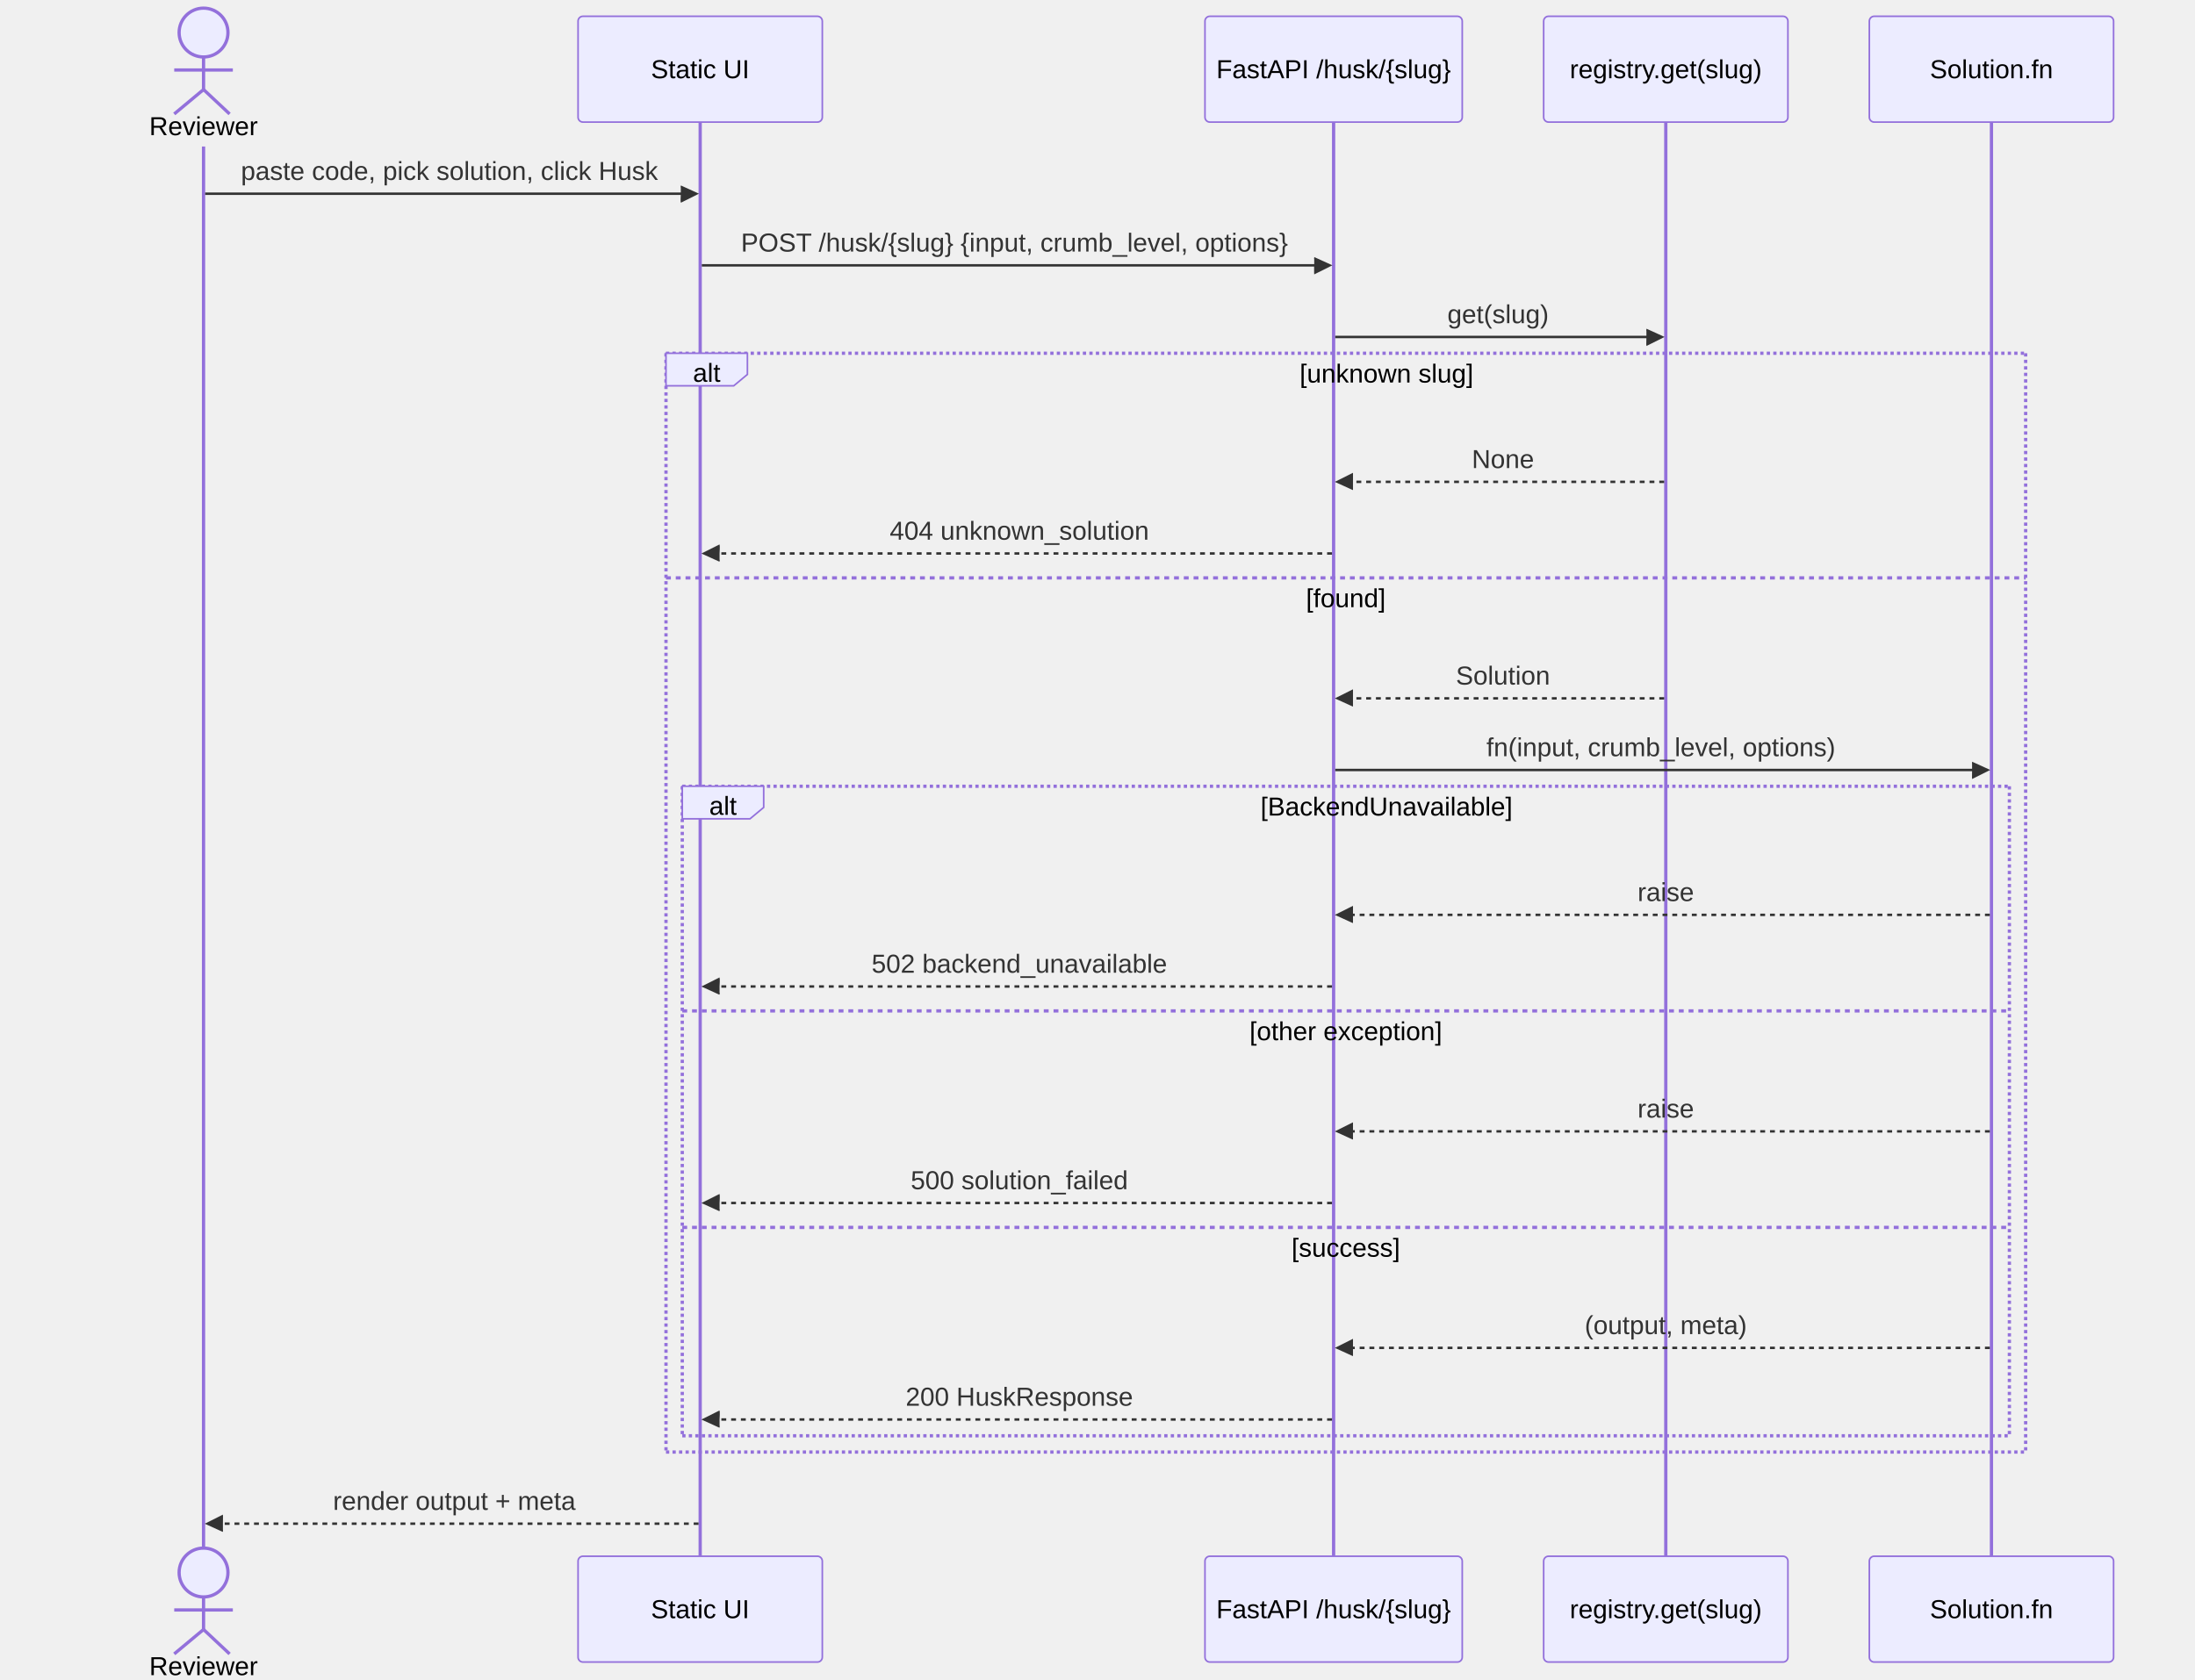
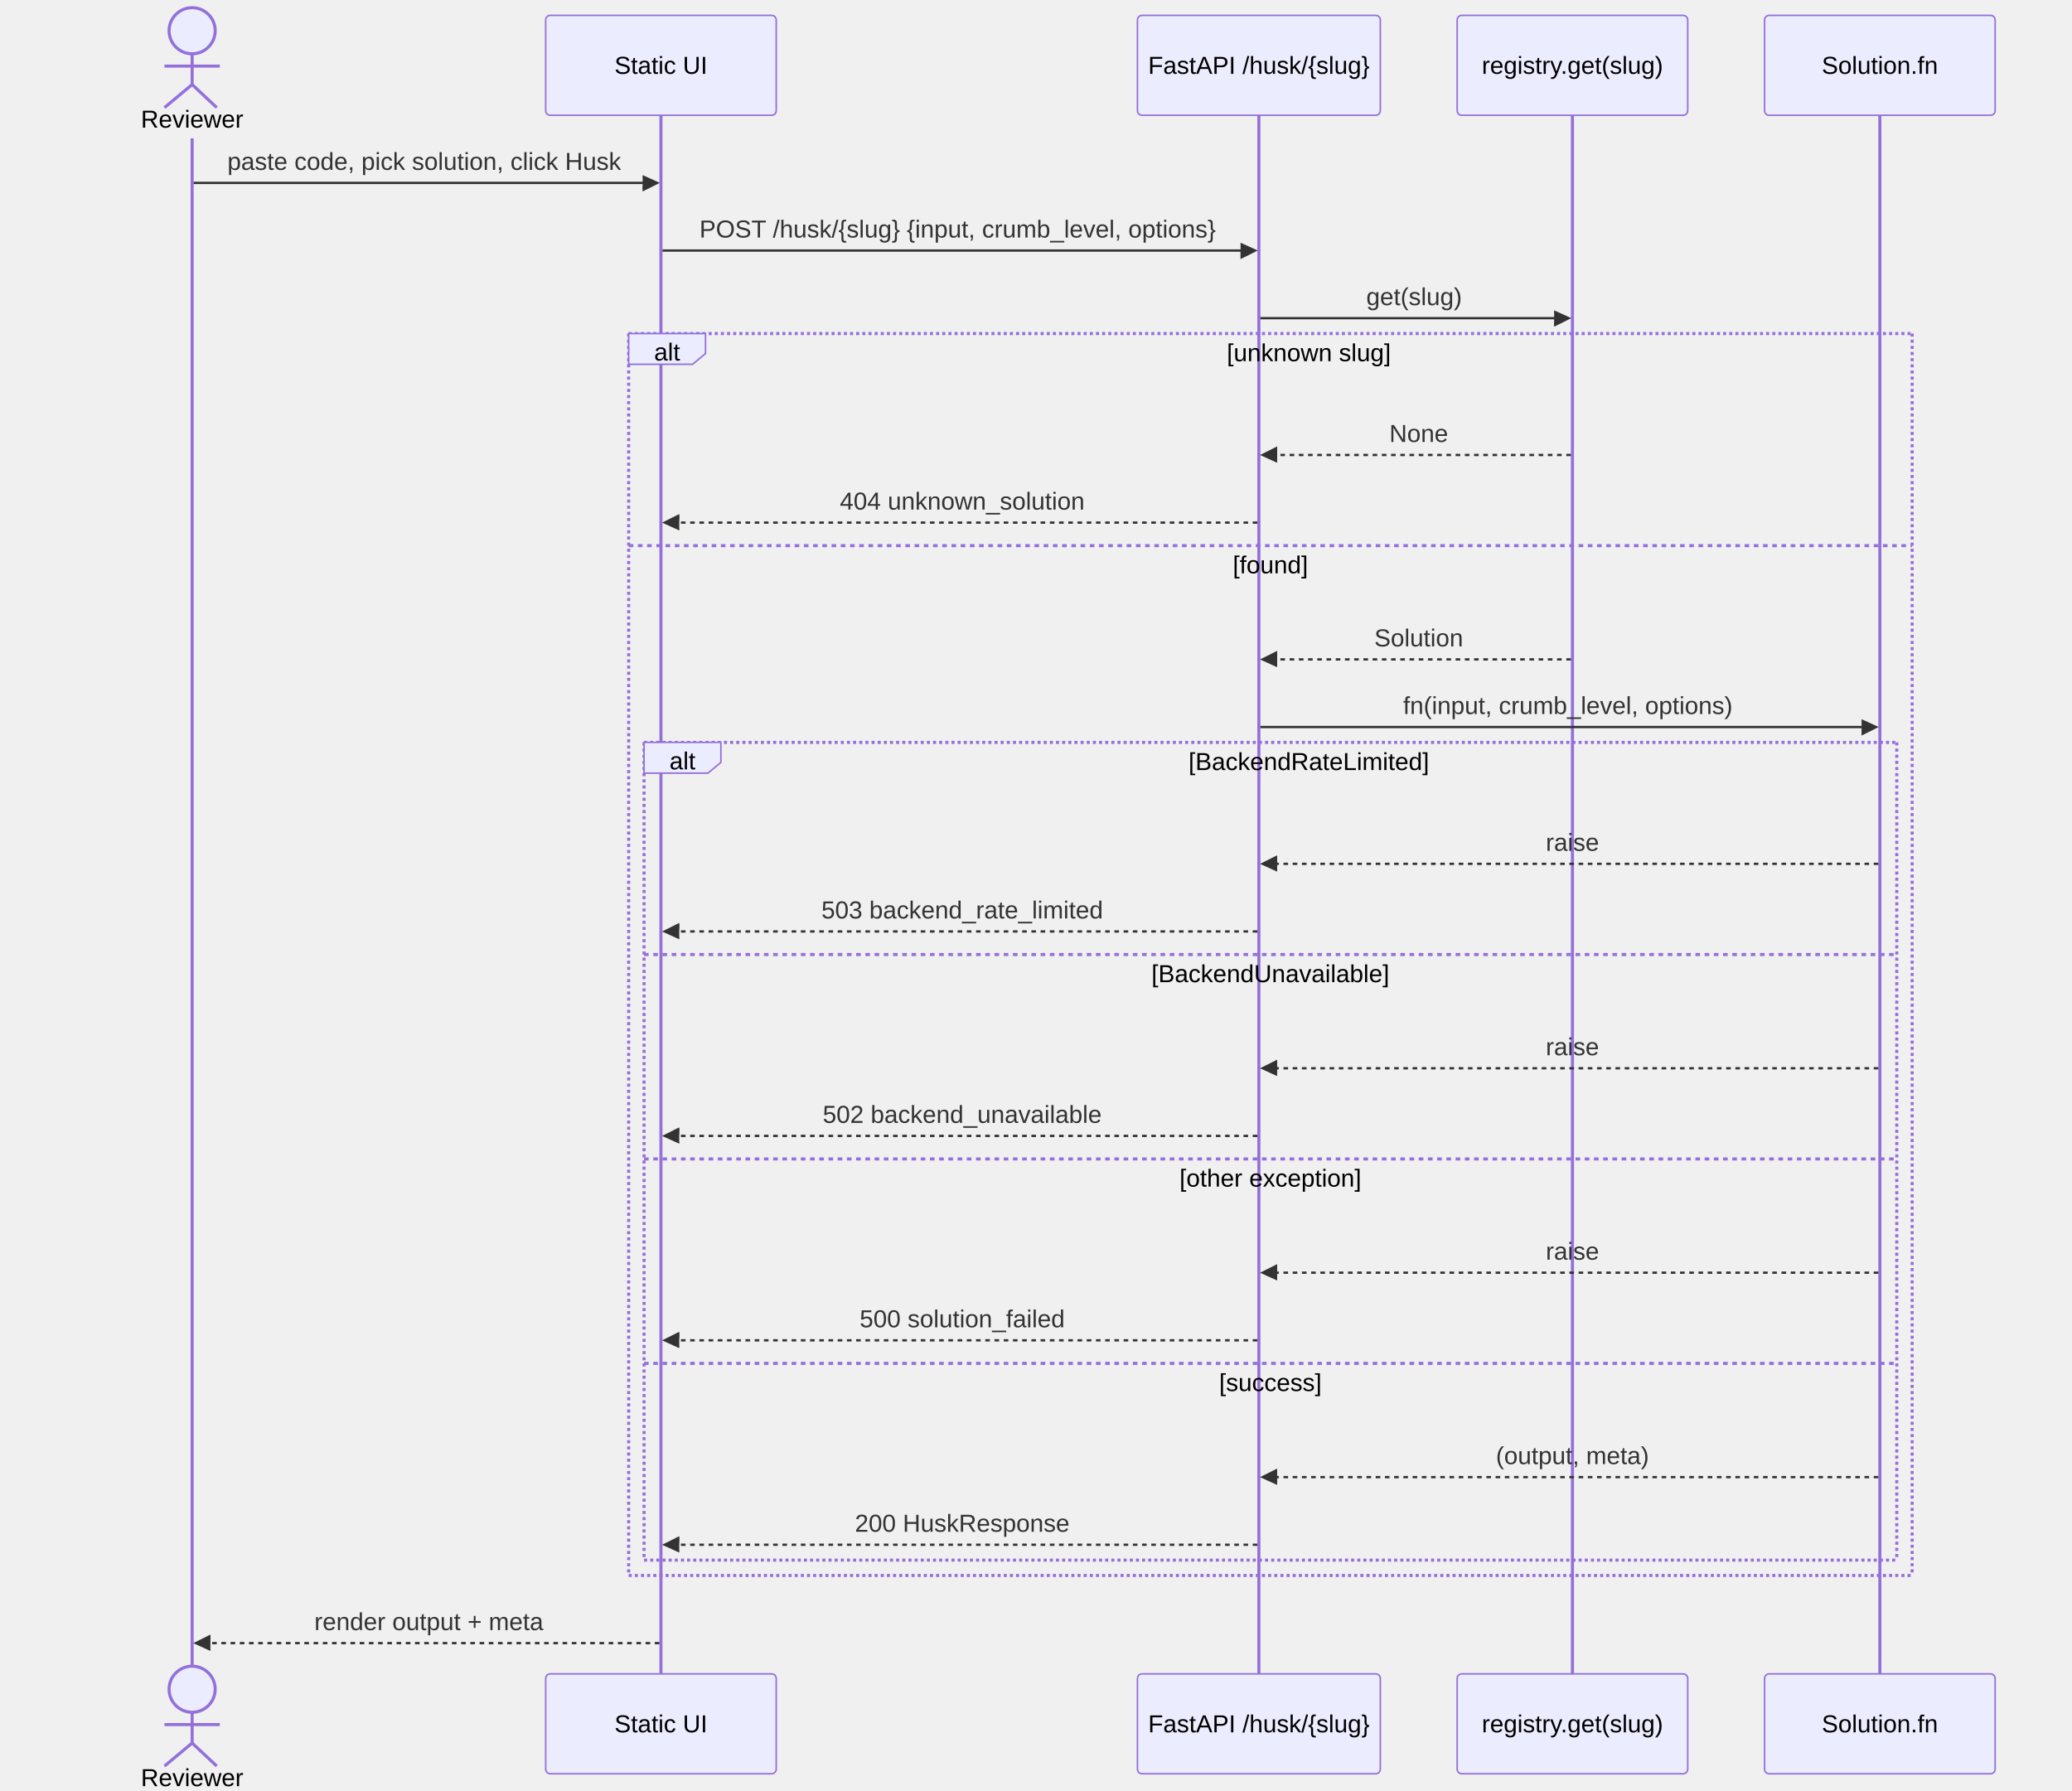
- <svg xmlns="http://www.w3.org/2000/svg" id="my-svg" width="100%" style="max-width: 1348px; background-color: white;" viewBox="-50 -10 1348 1032" role="graphics-document document" aria-roledescription="sequence">
-   <g>
-     <rect x="1098" y="946" fill="#eaeaea" stroke="#666" width="150" height="65" name="S" rx="3" ry="3" class="actor actor-bottom" />
-     <text x="1173" y="978.5" dominant-baseline="central" alignment-baseline="central" class="actor actor-box" style="text-anchor: middle; font-size: 16px; font-weight: 400;">
+ <svg xmlns="http://www.w3.org/2000/svg" id="my-svg" width="100%" style="max-width: 1348px; background-color: white;" viewBox="-50 -10 1348 1165" role="graphics-document document" aria-roledescription="sequence">
+   <g>
+     <rect x="1098" y="1079" fill="#eaeaea" stroke="#666" width="150" height="65" name="S" rx="3" ry="3" class="actor actor-bottom" />
+     <text x="1173" y="1111.5" dominant-baseline="central" alignment-baseline="central" class="actor actor-box" style="text-anchor: middle; font-size: 16px; font-weight: 400;">
      <tspan x="1173" dy="0">Solution.fn</tspan>
    </text>
  </g>
  <g>
-     <rect x="898" y="946" fill="#eaeaea" stroke="#666" width="150" height="65" name="R" rx="3" ry="3" class="actor actor-bottom" />
-     <text x="973" y="978.5" dominant-baseline="central" alignment-baseline="central" class="actor actor-box" style="text-anchor: middle; font-size: 16px; font-weight: 400;">
+     <rect x="898" y="1079" fill="#eaeaea" stroke="#666" width="150" height="65" name="R" rx="3" ry="3" class="actor actor-bottom" />
+     <text x="973" y="1111.5" dominant-baseline="central" alignment-baseline="central" class="actor actor-box" style="text-anchor: middle; font-size: 16px; font-weight: 400;">
      <tspan x="973" dy="0">registry.get(slug)</tspan>
    </text>
  </g>
  <g>
-     <rect x="690" y="946" fill="#eaeaea" stroke="#666" width="158" height="65" name="API" rx="3" ry="3" class="actor actor-bottom" />
-     <text x="769" y="978.5" dominant-baseline="central" alignment-baseline="central" class="actor actor-box" style="text-anchor: middle; font-size: 16px; font-weight: 400;">
+     <rect x="690" y="1079" fill="#eaeaea" stroke="#666" width="158" height="65" name="API" rx="3" ry="3" class="actor actor-bottom" />
+     <text x="769" y="1111.5" dominant-baseline="central" alignment-baseline="central" class="actor actor-box" style="text-anchor: middle; font-size: 16px; font-weight: 400;">
      <tspan x="769" dy="0">FastAPI /husk/{slug}</tspan>
    </text>
  </g>
  <g>
-     <rect x="305" y="946" fill="#eaeaea" stroke="#666" width="150" height="65" name="UI" rx="3" ry="3" class="actor actor-bottom" />
-     <text x="380" y="978.5" dominant-baseline="central" alignment-baseline="central" class="actor actor-box" style="text-anchor: middle; font-size: 16px; font-weight: 400;">
+     <rect x="305" y="1079" fill="#eaeaea" stroke="#666" width="150" height="65" name="UI" rx="3" ry="3" class="actor actor-bottom" />
+     <text x="380" y="1111.5" dominant-baseline="central" alignment-baseline="central" class="actor actor-box" style="text-anchor: middle; font-size: 16px; font-weight: 400;">
      <tspan x="380" dy="0">Static UI</tspan>
    </text>
  </g>
  <g />
  <g>
-     <line id="actor4" x1="1173" y1="65" x2="1173" y2="946" class="actor-line 200" stroke-width="0.5px" stroke="#999" name="S" data-et="life-line" data-id="S" />
+     <line id="actor4" x1="1173" y1="65" x2="1173" y2="1079" class="actor-line 200" stroke-width="0.5px" stroke="#999" name="S" data-et="life-line" data-id="S" />
    <g id="root-4" data-et="participant" data-type="participant" data-id="S">
      <rect x="1098" y="0" fill="#eaeaea" stroke="#666" width="150" height="65" name="S" rx="3" ry="3" class="actor actor-top" />
      <text x="1173" y="32.5" dominant-baseline="central" alignment-baseline="central" class="actor actor-box" style="text-anchor: middle; font-size: 16px; font-weight: 400;">
        <tspan x="1173" dy="0">Solution.fn</tspan>
      </text>
    </g>
  </g>
  <g>
-     <line id="actor3" x1="973" y1="65" x2="973" y2="946" class="actor-line 200" stroke-width="0.5px" stroke="#999" name="R" data-et="life-line" data-id="R" />
+     <line id="actor3" x1="973" y1="65" x2="973" y2="1079" class="actor-line 200" stroke-width="0.5px" stroke="#999" name="R" data-et="life-line" data-id="R" />
    <g id="root-3" data-et="participant" data-type="participant" data-id="R">
      <rect x="898" y="0" fill="#eaeaea" stroke="#666" width="150" height="65" name="R" rx="3" ry="3" class="actor actor-top" />
      <text x="973" y="32.5" dominant-baseline="central" alignment-baseline="central" class="actor actor-box" style="text-anchor: middle; font-size: 16px; font-weight: 400;">
        <tspan x="973" dy="0">registry.get(slug)</tspan>
      </text>
    </g>
  </g>
  <g>
-     <line id="actor2" x1="769" y1="65" x2="769" y2="946" class="actor-line 200" stroke-width="0.5px" stroke="#999" name="API" data-et="life-line" data-id="API" />
+     <line id="actor2" x1="769" y1="65" x2="769" y2="1079" class="actor-line 200" stroke-width="0.5px" stroke="#999" name="API" data-et="life-line" data-id="API" />
    <g id="root-2" data-et="participant" data-type="participant" data-id="API">
      <rect x="690" y="0" fill="#eaeaea" stroke="#666" width="158" height="65" name="API" rx="3" ry="3" class="actor actor-top" />
      <text x="769" y="32.5" dominant-baseline="central" alignment-baseline="central" class="actor actor-box" style="text-anchor: middle; font-size: 16px; font-weight: 400;">
        <tspan x="769" dy="0">FastAPI /husk/{slug}</tspan>
      </text>
    </g>
  </g>
  <g>
-     <line id="actor1" x1="380" y1="65" x2="380" y2="946" class="actor-line 200" stroke-width="0.5px" stroke="#999" name="UI" data-et="life-line" data-id="UI" />
+     <line id="actor1" x1="380" y1="65" x2="380" y2="1079" class="actor-line 200" stroke-width="0.5px" stroke="#999" name="UI" data-et="life-line" data-id="UI" />
    <g id="root-1" data-et="participant" data-type="participant" data-id="UI">
      <rect x="305" y="0" fill="#eaeaea" stroke="#666" width="150" height="65" name="UI" rx="3" ry="3" class="actor actor-top" />
      <text x="380" y="32.5" dominant-baseline="central" alignment-baseline="central" class="actor actor-box" style="text-anchor: middle; font-size: 16px; font-weight: 400;">
        <tspan x="380" dy="0">Static UI</tspan>
      </text>
    </g>
  </g>
  <g>
-     <line id="actor0" x1="75" y1="80" x2="75" y2="946" class="actor-line 200" stroke-width="0.5px" stroke="#999" name="U" data-et="life-line" data-id="U" />
-   </g>
-   <style>#my-svg{font-family:Arial,Helvetica,sans-serif;font-size:16px;fill:#333;}@keyframes edge-animation-frame{from{stroke-dashoffset:0;}}@keyframes dash{to{stroke-dashoffset:0;}}#my-svg .edge-animation-slow{stroke-dasharray:9,5!important;stroke-dashoffset:900;animation:dash 50s linear infinite;stroke-linecap:round;}#my-svg .edge-animation-fast{stroke-dasharray:9,5!important;stroke-dashoffset:900;animation:dash 20s linear infinite;stroke-linecap:round;}#my-svg .error-icon{fill:#552222;}#my-svg .error-text{fill:#552222;stroke:#552222;}#my-svg .edge-thickness-normal{stroke-width:1px;}#my-svg .edge-thickness-thick{stroke-width:3.5px;}#my-svg .edge-pattern-solid{stroke-dasharray:0;}#my-svg .edge-thickness-invisible{stroke-width:0;fill:none;}#my-svg .edge-pattern-dashed{stroke-dasharray:3;}#my-svg .edge-pattern-dotted{stroke-dasharray:2;}#my-svg .marker{fill:#333333;stroke:#333333;}#my-svg .marker.cross{stroke:#333333;}#my-svg svg{font-family:Arial,Helvetica,sans-serif;font-size:16px;}#my-svg p{margin:0;}#my-svg .actor{stroke:#9370DB;fill:#ECECFF;stroke-width:1;}#my-svg rect.actor.outer-path[data-look="neo"]{filter:drop-shadow(1px 2px 2px rgba(185, 185, 185, 1));}#my-svg rect.note[data-look="neo"]{stroke:#aaaa33;fill:#fff5ad;filter:drop-shadow(1px 2px 2px rgba(185, 185, 185, 1));}#my-svg text.actor&gt;tspan{fill:black;stroke:none;}#my-svg .actor-line{stroke:#9370DB;}#my-svg .innerArc{stroke-width:1.5;stroke-dasharray:none;}#my-svg .messageLine0{stroke-width:1.5;stroke-dasharray:none;stroke:#333;}#my-svg .messageLine1{stroke-width:1.5;stroke-dasharray:2,2;stroke:#333;}#my-svg [id$="-arrowhead"] path{fill:#333;stroke:#333;}#my-svg .sequenceNumber{fill:white;}#my-svg [id$="-sequencenumber"]{fill:#333;}#my-svg [id$="-crosshead"] path{fill:#333;stroke:#333;}#my-svg .messageText{fill:#333;stroke:none;}#my-svg .labelBox{stroke:#9370DB;fill:#ECECFF;filter:none;}#my-svg .labelText,#my-svg .labelText&gt;tspan{fill:black;stroke:none;}#my-svg .loopText,#my-svg .loopText&gt;tspan{fill:black;stroke:none;}#my-svg .loopLine{stroke-width:2px;stroke-dasharray:2,2;stroke:#9370DB;fill:#9370DB;}#my-svg .note{stroke:#aaaa33;fill:#fff5ad;}#my-svg .noteText,#my-svg .noteText&gt;tspan{fill:black;stroke:none;font-weight:normal;}#my-svg .activation0{fill:#f4f4f4;stroke:#666;}#my-svg .activation1{fill:#f4f4f4;stroke:#666;}#my-svg .activation2{fill:#f4f4f4;stroke:#666;}#my-svg .actorPopupMenu{position:absolute;}#my-svg .actorPopupMenuPanel{position:absolute;fill:#ECECFF;box-shadow:0px 8px 16px 0px rgba(0,0,0,0.2);filter:drop-shadow(3px 5px 2px rgb(0 0 0 / 0.4));}#my-svg .actor-man circle,#my-svg line{fill:#ECECFF;stroke-width:2px;}#my-svg g rect.rect{filter:drop-shadow(1px 2px 2px rgba(185, 185, 185, 1));stroke:#9370DB;}#my-svg .node .neo-node{stroke:#9370DB;}#my-svg [data-look="neo"].node rect,#my-svg [data-look="neo"].cluster rect,#my-svg [data-look="neo"].node polygon{stroke:#9370DB;filter:drop-shadow(1px 2px 2px rgba(185, 185, 185, 1));}#my-svg [data-look="neo"].node path{stroke:#9370DB;stroke-width:1px;}#my-svg [data-look="neo"].node .outer-path{filter:drop-shadow(1px 2px 2px rgba(185, 185, 185, 1));}#my-svg [data-look="neo"].node .neo-line path{stroke:#9370DB;filter:none;}#my-svg [data-look="neo"].node circle{stroke:#9370DB;filter:drop-shadow(1px 2px 2px rgba(185, 185, 185, 1));}#my-svg [data-look="neo"].node circle .state-start{fill:#000000;}#my-svg [data-look="neo"].icon-shape .icon{fill:#9370DB;filter:drop-shadow(1px 2px 2px rgba(185, 185, 185, 1));}#my-svg [data-look="neo"].icon-shape .icon-neo path{stroke:#9370DB;filter:drop-shadow(1px 2px 2px rgba(185, 185, 185, 1));}#my-svg :root{--mermaid-font-family:"trebuchet ms",verdana,arial,sans-serif;}</style>
+     <line id="actor0" x1="75" y1="80" x2="75" y2="1079" class="actor-line 200" stroke-width="0.5px" stroke="#999" name="U" data-et="life-line" data-id="U" />
+   </g>
+   <style>#my-svg{font-family:"trebuchet ms",verdana,arial,sans-serif;font-size:16px;fill:#333;}@keyframes edge-animation-frame{from{stroke-dashoffset:0;}}@keyframes dash{to{stroke-dashoffset:0;}}#my-svg .edge-animation-slow{stroke-dasharray:9,5!important;stroke-dashoffset:900;animation:dash 50s linear infinite;stroke-linecap:round;}#my-svg .edge-animation-fast{stroke-dasharray:9,5!important;stroke-dashoffset:900;animation:dash 20s linear infinite;stroke-linecap:round;}#my-svg .error-icon{fill:#552222;}#my-svg .error-text{fill:#552222;stroke:#552222;}#my-svg .edge-thickness-normal{stroke-width:1px;}#my-svg .edge-thickness-thick{stroke-width:3.5px;}#my-svg .edge-pattern-solid{stroke-dasharray:0;}#my-svg .edge-thickness-invisible{stroke-width:0;fill:none;}#my-svg .edge-pattern-dashed{stroke-dasharray:3;}#my-svg .edge-pattern-dotted{stroke-dasharray:2;}#my-svg .marker{fill:#333333;stroke:#333333;}#my-svg .marker.cross{stroke:#333333;}#my-svg svg{font-family:"trebuchet ms",verdana,arial,sans-serif;font-size:16px;}#my-svg p{margin:0;}#my-svg .actor{stroke:#9370DB;fill:#ECECFF;stroke-width:1;}#my-svg rect.actor.outer-path[data-look="neo"]{filter:drop-shadow(1px 2px 2px rgba(185, 185, 185, 1));}#my-svg rect.note[data-look="neo"]{stroke:#aaaa33;fill:#fff5ad;filter:drop-shadow(1px 2px 2px rgba(185, 185, 185, 1));}#my-svg text.actor&gt;tspan{fill:black;stroke:none;}#my-svg .actor-line{stroke:#9370DB;}#my-svg .innerArc{stroke-width:1.5;stroke-dasharray:none;}#my-svg .messageLine0{stroke-width:1.5;stroke-dasharray:none;stroke:#333;}#my-svg .messageLine1{stroke-width:1.5;stroke-dasharray:2,2;stroke:#333;}#my-svg [id$="-arrowhead"] path{fill:#333;stroke:#333;}#my-svg .sequenceNumber{fill:white;}#my-svg [id$="-sequencenumber"]{fill:#333;}#my-svg [id$="-crosshead"] path{fill:#333;stroke:#333;}#my-svg .messageText{fill:#333;stroke:none;}#my-svg .labelBox{stroke:#9370DB;fill:#ECECFF;filter:none;}#my-svg .labelText,#my-svg .labelText&gt;tspan{fill:black;stroke:none;}#my-svg .loopText,#my-svg .loopText&gt;tspan{fill:black;stroke:none;}#my-svg .loopLine{stroke-width:2px;stroke-dasharray:2,2;stroke:#9370DB;fill:#9370DB;}#my-svg .note{stroke:#aaaa33;fill:#fff5ad;}#my-svg .noteText,#my-svg .noteText&gt;tspan{fill:black;stroke:none;font-weight:normal;}#my-svg .activation0{fill:#f4f4f4;stroke:#666;}#my-svg .activation1{fill:#f4f4f4;stroke:#666;}#my-svg .activation2{fill:#f4f4f4;stroke:#666;}#my-svg .actorPopupMenu{position:absolute;}#my-svg .actorPopupMenuPanel{position:absolute;fill:#ECECFF;box-shadow:0px 8px 16px 0px rgba(0,0,0,0.2);filter:drop-shadow(3px 5px 2px rgb(0 0 0 / 0.4));}#my-svg .actor-man circle,#my-svg line{fill:#ECECFF;stroke-width:2px;}#my-svg g rect.rect{filter:drop-shadow(1px 2px 2px rgba(185, 185, 185, 1));stroke:#9370DB;}#my-svg .node .neo-node{stroke:#9370DB;}#my-svg [data-look="neo"].node rect,#my-svg [data-look="neo"].cluster rect,#my-svg [data-look="neo"].node polygon{stroke:#9370DB;filter:drop-shadow(1px 2px 2px rgba(185, 185, 185, 1));}#my-svg [data-look="neo"].node path{stroke:#9370DB;stroke-width:1px;}#my-svg [data-look="neo"].node .outer-path{filter:drop-shadow(1px 2px 2px rgba(185, 185, 185, 1));}#my-svg [data-look="neo"].node .neo-line path{stroke:#9370DB;filter:none;}#my-svg [data-look="neo"].node circle{stroke:#9370DB;filter:drop-shadow(1px 2px 2px rgba(185, 185, 185, 1));}#my-svg [data-look="neo"].node circle .state-start{fill:#000000;}#my-svg [data-look="neo"].icon-shape .icon{fill:#9370DB;filter:drop-shadow(1px 2px 2px rgba(185, 185, 185, 1));}#my-svg [data-look="neo"].icon-shape .icon-neo path{stroke:#9370DB;filter:drop-shadow(1px 2px 2px rgba(185, 185, 185, 1));}#my-svg :root{--mermaid-font-family:"trebuchet ms",verdana,arial,sans-serif;}</style>
  <g />
  <defs>
    <symbol id="my-svg-computer" width="24" height="24">
      <path transform="scale(.5)" d="M2 2v13h20v-13h-20zm18 11h-16v-9h16v9zm-10.228 6l.466-1h3.524l.467 1h-4.457zm14.228 3h-24l2-6h2.104l-1.33 4h18.45l-1.297-4h2.073l2 6zm-5-10h-14v-7h14v7z" />
    </symbol>
  </defs>
  <defs>
    <symbol id="my-svg-database" fill-rule="evenodd" clip-rule="evenodd">
      <path transform="scale(.5)" d="M12.258.001l.256.004.255.005.253.008.251.01.249.012.247.015.246.016.242.019.241.02.239.023.236.024.233.027.231.028.229.031.225.032.223.034.22.036.217.038.214.04.211.041.208.043.205.045.201.046.198.048.194.05.191.051.187.053.183.054.18.056.175.057.172.059.168.06.163.061.16.063.155.064.15.066.074.033.073.033.071.034.07.034.069.035.068.035.067.035.066.035.064.036.064.036.062.036.06.036.06.037.058.037.058.037.055.038.055.038.053.038.052.038.051.039.05.039.048.039.047.039.045.04.044.04.043.04.041.04.04.041.039.041.037.041.036.041.034.041.033.042.032.042.03.042.029.042.027.042.026.043.024.043.023.043.021.043.02.043.018.044.017.043.015.044.013.044.012.044.011.045.009.044.007.045.006.045.004.045.002.045.001.045v17l-.001.045-.002.045-.004.045-.006.045-.007.045-.009.044-.011.045-.012.044-.013.044-.015.044-.017.043-.018.044-.02.043-.021.043-.023.043-.024.043-.026.043-.027.042-.029.042-.03.042-.032.042-.033.042-.034.041-.036.041-.037.041-.039.041-.04.041-.041.04-.043.04-.044.04-.045.04-.047.039-.048.039-.05.039-.051.039-.052.038-.053.038-.055.038-.055.038-.058.037-.058.037-.06.037-.06.036-.062.036-.064.036-.064.036-.066.035-.067.035-.068.035-.069.035-.07.034-.071.034-.073.033-.074.033-.15.066-.155.064-.16.063-.163.061-.168.06-.172.059-.175.057-.18.056-.183.054-.187.053-.191.051-.194.05-.198.048-.201.046-.205.045-.208.043-.211.041-.214.04-.217.038-.22.036-.223.034-.225.032-.229.031-.231.028-.233.027-.236.024-.239.023-.241.02-.242.019-.246.016-.247.015-.249.012-.251.01-.253.008-.255.005-.256.004-.258.001-.258-.001-.256-.004-.255-.005-.253-.008-.251-.01-.249-.012-.247-.015-.245-.016-.243-.019-.241-.02-.238-.023-.236-.024-.234-.027-.231-.028-.228-.031-.226-.032-.223-.034-.22-.036-.217-.038-.214-.04-.211-.041-.208-.043-.204-.045-.201-.046-.198-.048-.195-.05-.19-.051-.187-.053-.184-.054-.179-.056-.176-.057-.172-.059-.167-.06-.164-.061-.159-.063-.155-.064-.151-.066-.074-.033-.072-.033-.072-.034-.07-.034-.069-.035-.068-.035-.067-.035-.066-.035-.064-.036-.063-.036-.062-.036-.061-.036-.06-.037-.058-.037-.057-.037-.056-.038-.055-.038-.053-.038-.052-.038-.051-.039-.049-.039-.049-.039-.046-.039-.046-.04-.044-.04-.043-.04-.041-.04-.04-.041-.039-.041-.037-.041-.036-.041-.034-.041-.033-.042-.032-.042-.03-.042-.029-.042-.027-.042-.026-.043-.024-.043-.023-.043-.021-.043-.02-.043-.018-.044-.017-.043-.015-.044-.013-.044-.012-.044-.011-.045-.009-.044-.007-.045-.006-.045-.004-.045-.002-.045-.001-.045v-17l.001-.045.002-.045.004-.045.006-.045.007-.045.009-.044.011-.045.012-.044.013-.044.015-.044.017-.043.018-.044.02-.043.021-.043.023-.043.024-.043.026-.043.027-.042.029-.042.03-.042.032-.042.033-.042.034-.041.036-.041.037-.041.039-.041.04-.041.041-.04.043-.04.044-.04.046-.04.046-.039.049-.039.049-.039.051-.039.052-.038.053-.038.055-.038.056-.038.057-.037.058-.037.06-.037.061-.036.062-.036.063-.036.064-.036.066-.035.067-.035.068-.035.069-.035.07-.034.072-.034.072-.033.074-.033.151-.066.155-.064.159-.063.164-.061.167-.06.172-.059.176-.057.179-.056.184-.054.187-.053.19-.051.195-.05.198-.048.201-.046.204-.045.208-.043.211-.041.214-.04.217-.038.22-.036.223-.034.226-.032.228-.031.231-.028.234-.027.236-.024.238-.023.241-.02.243-.019.245-.016.247-.015.249-.012.251-.01.253-.008.255-.005.256-.004.258-.001.258.001zm-9.258 20.499v.01l.001.021.003.021.004.022.005.021.006.022.007.022.009.023.01.022.011.023.012.023.013.023.015.023.016.024.017.023.018.024.019.024.021.024.022.025.023.024.024.025.052.049.056.05.061.051.066.051.07.051.075.051.079.052.084.052.088.052.092.052.097.052.102.051.105.052.11.052.114.051.119.051.123.051.127.05.131.05.135.05.139.048.144.049.147.047.152.047.155.047.16.045.163.045.167.043.171.043.176.041.178.041.183.039.187.039.19.037.194.035.197.035.202.033.204.031.209.03.212.029.216.027.219.025.222.024.226.021.23.02.233.018.236.016.24.015.243.012.246.01.249.008.253.005.256.004.259.001.26-.001.257-.004.254-.005.25-.008.247-.011.244-.012.241-.014.237-.016.233-.018.231-.021.226-.021.224-.024.22-.026.216-.027.212-.028.21-.031.205-.031.202-.034.198-.034.194-.036.191-.037.187-.039.183-.04.179-.04.175-.042.172-.043.168-.044.163-.045.16-.046.155-.046.152-.047.148-.048.143-.049.139-.049.136-.05.131-.05.126-.05.123-.051.118-.052.114-.051.11-.052.106-.052.101-.052.096-.052.092-.052.088-.053.083-.051.079-.052.074-.052.07-.051.065-.051.06-.051.056-.05.051-.05.023-.024.023-.025.021-.024.02-.024.019-.024.018-.024.017-.024.015-.023.014-.024.013-.023.012-.023.01-.023.01-.022.008-.022.006-.022.006-.022.004-.022.004-.021.001-.021.001-.021v-4.127l-.077.055-.08.053-.083.054-.085.053-.087.052-.09.052-.093.051-.095.05-.097.05-.1.049-.102.049-.105.048-.106.047-.109.047-.111.046-.114.045-.115.045-.118.044-.12.043-.122.042-.124.042-.126.041-.128.04-.13.04-.132.038-.134.038-.135.037-.138.037-.139.035-.142.035-.143.034-.144.033-.147.032-.148.031-.15.03-.151.03-.153.029-.154.027-.156.027-.158.026-.159.025-.161.024-.162.023-.163.022-.165.021-.166.02-.167.019-.169.018-.169.017-.171.016-.173.015-.173.014-.175.013-.175.012-.177.011-.178.01-.179.008-.179.008-.181.006-.182.005-.182.004-.184.003-.184.002h-.37l-.184-.002-.184-.003-.182-.004-.182-.005-.181-.006-.179-.008-.179-.008-.178-.01-.176-.011-.176-.012-.175-.013-.173-.014-.172-.015-.171-.016-.17-.017-.169-.018-.167-.019-.166-.02-.165-.021-.163-.022-.162-.023-.161-.024-.159-.025-.157-.026-.156-.027-.155-.027-.153-.029-.151-.03-.15-.03-.148-.031-.146-.032-.145-.033-.143-.034-.141-.035-.14-.035-.137-.037-.136-.037-.134-.038-.132-.038-.13-.04-.128-.04-.126-.041-.124-.042-.122-.042-.12-.044-.117-.043-.116-.045-.113-.045-.112-.046-.109-.047-.106-.047-.105-.048-.102-.049-.1-.049-.097-.05-.095-.05-.093-.052-.09-.051-.087-.052-.085-.053-.083-.054-.08-.054-.077-.054v4.127zm0-5.654v.011l.001.021.003.021.004.021.005.022.006.022.007.022.009.022.01.022.011.023.012.023.013.023.015.024.016.023.017.024.018.024.019.024.021.024.022.024.023.025.024.024.052.05.056.05.061.05.066.051.07.051.075.052.079.051.084.052.088.052.092.052.097.052.102.052.105.052.11.051.114.051.119.052.123.05.127.051.131.05.135.049.139.049.144.048.147.048.152.047.155.046.16.045.163.045.167.044.171.042.176.042.178.04.183.04.187.038.19.037.194.036.197.034.202.033.204.032.209.03.212.028.216.027.219.025.222.024.226.022.23.02.233.018.236.016.24.014.243.012.246.01.249.008.253.006.256.003.259.001.26-.001.257-.003.254-.006.25-.008.247-.01.244-.012.241-.015.237-.016.233-.018.231-.02.226-.022.224-.024.22-.025.216-.027.212-.029.21-.03.205-.032.202-.033.198-.035.194-.036.191-.037.187-.039.183-.039.179-.041.175-.042.172-.043.168-.044.163-.045.16-.045.155-.047.152-.047.148-.048.143-.048.139-.05.136-.049.131-.05.126-.051.123-.051.118-.051.114-.052.11-.052.106-.052.101-.052.096-.052.092-.052.088-.052.083-.052.079-.052.074-.051.07-.052.065-.051.06-.05.056-.051.051-.049.023-.025.023-.024.021-.025.02-.024.019-.024.018-.024.017-.024.015-.023.014-.023.013-.024.012-.022.01-.023.01-.023.008-.022.006-.022.006-.022.004-.021.004-.022.001-.021.001-.021v-4.139l-.077.054-.08.054-.083.054-.085.052-.087.053-.09.051-.093.051-.095.051-.097.05-.1.049-.102.049-.105.048-.106.047-.109.047-.111.046-.114.045-.115.044-.118.044-.12.044-.122.042-.124.042-.126.041-.128.04-.13.039-.132.039-.134.038-.135.037-.138.036-.139.036-.142.035-.143.033-.144.033-.147.033-.148.031-.15.03-.151.03-.153.028-.154.028-.156.027-.158.026-.159.025-.161.024-.162.023-.163.022-.165.021-.166.02-.167.019-.169.018-.169.017-.171.016-.173.015-.173.014-.175.013-.175.012-.177.011-.178.009-.179.009-.179.007-.181.007-.182.005-.182.004-.184.003-.184.002h-.37l-.184-.002-.184-.003-.182-.004-.182-.005-.181-.007-.179-.007-.179-.009-.178-.009-.176-.011-.176-.012-.175-.013-.173-.014-.172-.015-.171-.016-.17-.017-.169-.018-.167-.019-.166-.02-.165-.021-.163-.022-.162-.023-.161-.024-.159-.025-.157-.026-.156-.027-.155-.028-.153-.028-.151-.03-.15-.03-.148-.031-.146-.033-.145-.033-.143-.033-.141-.035-.14-.036-.137-.036-.136-.037-.134-.038-.132-.039-.13-.039-.128-.04-.126-.041-.124-.042-.122-.043-.12-.043-.117-.044-.116-.044-.113-.046-.112-.046-.109-.046-.106-.047-.105-.048-.102-.049-.1-.049-.097-.05-.095-.051-.093-.051-.09-.051-.087-.053-.085-.052-.083-.054-.08-.054-.077-.054v4.139zm0-5.666v.011l.001.02.003.022.004.021.005.022.006.021.007.022.009.023.01.022.011.023.012.023.013.023.015.023.016.024.017.024.018.023.019.024.021.025.022.024.023.024.024.025.052.05.056.05.061.05.066.051.07.051.075.052.079.051.084.052.088.052.092.052.097.052.102.052.105.051.11.052.114.051.119.051.123.051.127.05.131.05.135.05.139.049.144.048.147.048.152.047.155.046.16.045.163.045.167.043.171.043.176.042.178.04.183.04.187.038.19.037.194.036.197.034.202.033.204.032.209.03.212.028.216.027.219.025.222.024.226.021.23.02.233.018.236.017.24.014.243.012.246.01.249.008.253.006.256.003.259.001.26-.001.257-.003.254-.006.25-.008.247-.01.244-.013.241-.014.237-.016.233-.018.231-.02.226-.022.224-.024.22-.025.216-.027.212-.029.21-.03.205-.032.202-.033.198-.035.194-.036.191-.037.187-.039.183-.039.179-.041.175-.042.172-.043.168-.044.163-.045.16-.045.155-.047.152-.047.148-.048.143-.049.139-.049.136-.049.131-.051.126-.05.123-.051.118-.052.114-.051.11-.052.106-.052.101-.052.096-.052.092-.052.088-.052.083-.052.079-.052.074-.052.07-.051.065-.051.06-.051.056-.05.051-.049.023-.025.023-.025.021-.024.02-.024.019-.024.018-.024.017-.024.015-.023.014-.024.013-.023.012-.023.01-.022.01-.023.008-.022.006-.022.006-.022.004-.022.004-.021.001-.021.001-.021v-4.153l-.077.054-.08.054-.083.053-.085.053-.087.053-.09.051-.093.051-.095.051-.097.05-.1.049-.102.048-.105.048-.106.048-.109.046-.111.046-.114.046-.115.044-.118.044-.12.043-.122.043-.124.042-.126.041-.128.04-.13.039-.132.039-.134.038-.135.037-.138.036-.139.036-.142.034-.143.034-.144.033-.147.032-.148.032-.15.03-.151.03-.153.028-.154.028-.156.027-.158.026-.159.024-.161.024-.162.023-.163.023-.165.021-.166.02-.167.019-.169.018-.169.017-.171.016-.173.015-.173.014-.175.013-.175.012-.177.01-.178.01-.179.009-.179.007-.181.006-.182.006-.182.004-.184.003-.184.001-.185.001-.185-.001-.184-.001-.184-.003-.182-.004-.182-.006-.181-.006-.179-.007-.179-.009-.178-.01-.176-.01-.176-.012-.175-.013-.173-.014-.172-.015-.171-.016-.17-.017-.169-.018-.167-.019-.166-.02-.165-.021-.163-.023-.162-.023-.161-.024-.159-.024-.157-.026-.156-.027-.155-.028-.153-.028-.151-.03-.15-.03-.148-.032-.146-.032-.145-.033-.143-.034-.141-.034-.14-.036-.137-.036-.136-.037-.134-.038-.132-.039-.13-.039-.128-.041-.126-.041-.124-.041-.122-.043-.12-.043-.117-.044-.116-.044-.113-.046-.112-.046-.109-.046-.106-.048-.105-.048-.102-.048-.1-.05-.097-.049-.095-.051-.093-.051-.09-.052-.087-.052-.085-.053-.083-.053-.08-.054-.077-.054v4.153zm8.74-8.179l-.257.004-.254.005-.25.008-.247.011-.244.012-.241.014-.237.016-.233.018-.231.021-.226.022-.224.023-.22.026-.216.027-.212.028-.21.031-.205.032-.202.033-.198.034-.194.036-.191.038-.187.038-.183.04-.179.041-.175.042-.172.043-.168.043-.163.045-.16.046-.155.046-.152.048-.148.048-.143.048-.139.049-.136.05-.131.05-.126.051-.123.051-.118.051-.114.052-.11.052-.106.052-.101.052-.096.052-.092.052-.088.052-.083.052-.079.052-.074.051-.07.052-.065.051-.06.05-.056.05-.051.05-.023.025-.023.024-.021.024-.02.025-.019.024-.018.024-.017.023-.015.024-.014.023-.013.023-.012.023-.01.023-.01.022-.008.022-.006.023-.006.021-.004.022-.004.021-.001.021-.001.021.001.021.001.021.004.021.004.022.006.021.006.023.008.022.01.022.01.023.012.023.013.023.014.023.015.024.017.023.018.024.019.024.02.025.021.024.023.024.023.025.051.05.056.05.06.05.065.051.07.052.074.051.079.052.083.052.088.052.092.052.096.052.101.052.106.052.11.052.114.052.118.051.123.051.126.051.131.05.136.05.139.049.143.048.148.048.152.048.155.046.16.046.163.045.168.043.172.043.175.042.179.041.183.04.187.038.191.038.194.036.198.034.202.033.205.032.21.031.212.028.216.027.22.026.224.023.226.022.231.021.233.018.237.016.241.014.244.012.247.011.25.008.254.005.257.004.26.001.26-.001.257-.004.254-.005.25-.008.247-.011.244-.012.241-.014.237-.016.233-.018.231-.021.226-.022.224-.023.22-.026.216-.027.212-.028.21-.031.205-.032.202-.033.198-.034.194-.036.191-.038.187-.038.183-.04.179-.041.175-.042.172-.043.168-.043.163-.045.16-.046.155-.046.152-.048.148-.048.143-.048.139-.049.136-.05.131-.05.126-.051.123-.051.118-.051.114-.052.11-.052.106-.052.101-.052.096-.052.092-.052.088-.052.083-.052.079-.052.074-.051.07-.052.065-.051.06-.05.056-.05.051-.05.023-.025.023-.024.021-.024.02-.025.019-.024.018-.024.017-.023.015-.024.014-.023.013-.023.012-.023.01-.023.01-.022.008-.022.006-.023.006-.021.004-.022.004-.021.001-.021.001-.021-.001-.021-.001-.021-.004-.021-.004-.022-.006-.021-.006-.023-.008-.022-.01-.022-.01-.023-.012-.023-.013-.023-.014-.023-.015-.024-.017-.023-.018-.024-.019-.024-.02-.025-.021-.024-.023-.024-.023-.025-.051-.05-.056-.05-.06-.05-.065-.051-.07-.052-.074-.051-.079-.052-.083-.052-.088-.052-.092-.052-.096-.052-.101-.052-.106-.052-.11-.052-.114-.052-.118-.051-.123-.051-.126-.051-.131-.05-.136-.05-.139-.049-.143-.048-.148-.048-.152-.048-.155-.046-.16-.046-.163-.045-.168-.043-.172-.043-.175-.042-.179-.041-.183-.04-.187-.038-.191-.038-.194-.036-.198-.034-.202-.033-.205-.032-.21-.031-.212-.028-.216-.027-.22-.026-.224-.023-.226-.022-.231-.021-.233-.018-.237-.016-.241-.014-.244-.012-.247-.011-.25-.008-.254-.005-.257-.004-.26-.001-.26.001z" />
    </symbol>
  </defs>
  <defs>
    <symbol id="my-svg-clock" width="24" height="24">
      <path transform="scale(.5)" d="M12 2c5.514 0 10 4.486 10 10s-4.486 10-10 10-10-4.486-10-10 4.486-10 10-10zm0-2c-6.627 0-12 5.373-12 12s5.373 12 12 12 12-5.373 12-12-5.373-12-12-12zm5.848 12.459c.202.038.202.333.001.372-1.907.361-6.045 1.111-6.547 1.111-.719 0-1.301-.582-1.301-1.301 0-.512.77-5.447 1.125-7.445.034-.192.312-.181.343.014l.985 6.238 5.394 1.011z" />
    </symbol>
  </defs>
  <defs>
    <marker id="my-svg-arrowhead" refX="7.9" refY="5" markerUnits="userSpaceOnUse" markerWidth="12" markerHeight="12" orient="auto-start-reverse">
      <path d="M -1 0 L 10 5 L 0 10 z" />
    </marker>
  </defs>
  <defs>
    <marker id="my-svg-crosshead" markerWidth="15" markerHeight="8" orient="auto" refX="4" refY="4.5">
      <path fill="none" stroke="#000000" stroke-width="1pt" d="M 1,2 L 6,7 M 6,2 L 1,7" style="stroke-dasharray: 0, 0;" />
    </marker>
  </defs>
  <defs>
    <marker id="my-svg-filled-head" refX="15.5" refY="7" markerWidth="20" markerHeight="28" orient="auto">
      <path d="M 18,7 L9,13 L14,7 L9,1 Z" />
    </marker>
  </defs>
  <defs>
    <marker id="my-svg-sequencenumber" refX="15" refY="15" markerWidth="60" markerHeight="40" orient="auto">
      <circle cx="15" cy="15" r="6" />
    </marker>
  </defs>
  <defs>
    <marker id="my-svg-solidTopArrowHead" refX="7.9" refY="7.25" markerUnits="userSpaceOnUse" markerWidth="12" markerHeight="12" orient="auto-start-reverse">
      <path d="M 0 0 L 10 8 L 0 8 z" />
    </marker>
  </defs>
  <defs>
    <marker id="my-svg-solidBottomArrowHead" refX="7.9" refY="0.75" markerUnits="userSpaceOnUse" markerWidth="12" markerHeight="12" orient="auto-start-reverse">
      <path d="M 0 0 L 10 0 L 0 8 z" />
    </marker>
  </defs>
  <defs>
    <marker id="my-svg-stickTopArrowHead" refX="7.5" refY="7" markerUnits="userSpaceOnUse" markerWidth="12" markerHeight="12" orient="auto-start-reverse">
      <path d="M 0 0 L 7 7" stroke="black" stroke-width="1.5" fill="none" />
    </marker>
  </defs>
  <defs>
    <marker id="my-svg-stickBottomArrowHead" refX="7.5" refY="0" markerUnits="userSpaceOnUse" markerWidth="12" markerHeight="12" orient="auto-start-reverse">
      <path d="M 0 7 L 7 0" stroke="black" stroke-width="1.5" fill="none" />
    </marker>
  </defs>
-   <g data-et="control-structure" data-id="i18">
+   <g data-et="control-structure" data-id="i21">
    <line x1="369" y1="473" x2="1184" y2="473" class="loopLine" />
-     <line x1="1184" y1="473" x2="1184" y2="872" class="loopLine" />
-     <line x1="369" y1="872" x2="1184" y2="872" class="loopLine" />
-     <line x1="369" y1="473" x2="369" y2="872" class="loopLine" />
+     <line x1="1184" y1="473" x2="1184" y2="1005" class="loopLine" />
+     <line x1="369" y1="1005" x2="1184" y2="1005" class="loopLine" />
+     <line x1="369" y1="473" x2="369" y2="1005" class="loopLine" />
    <line x1="369" y1="611" x2="1184" y2="611" class="loopLine" style="stroke-dasharray: 3, 3;" />
    <line x1="369" y1="744" x2="1184" y2="744" class="loopLine" style="stroke-dasharray: 3, 3;" />
+     <line x1="369" y1="877" x2="1184" y2="877" class="loopLine" style="stroke-dasharray: 3, 3;" />
    <polygon points="369,473 419,473 419,486 410.6,493 369,493" class="labelBox" />
    <text x="394" y="486" text-anchor="middle" dominant-baseline="middle" alignment-baseline="middle" class="labelText" style="font-size: 16px; font-weight: 400;">alt</text>
    <text x="801.5" y="491" text-anchor="middle" class="loopText" style="font-size: 16px; font-weight: 400;">
-       <tspan x="801.5">[BackendUnavailable]</tspan>
-     </text>
-     <text x="776.5" y="629" text-anchor="middle" class="loopText" style="font-size: 16px; font-weight: 400;">[other exception]</text>
-     <text x="776.5" y="762" text-anchor="middle" class="loopText" style="font-size: 16px; font-weight: 400;">[success]</text>
-   </g>
-   <g data-et="control-structure" data-id="i19">
+       <tspan x="801.5">[BackendRateLimited]</tspan>
+     </text>
+     <text x="776.5" y="629" text-anchor="middle" class="loopText" style="font-size: 16px; font-weight: 400;">[BackendUnavailable]</text>
+     <text x="776.5" y="762" text-anchor="middle" class="loopText" style="font-size: 16px; font-weight: 400;">[other exception]</text>
+     <text x="776.5" y="895" text-anchor="middle" class="loopText" style="font-size: 16px; font-weight: 400;">[success]</text>
+   </g>
+   <g data-et="control-structure" data-id="i22">
    <line x1="359" y1="207" x2="1194" y2="207" class="loopLine" />
-     <line x1="1194" y1="207" x2="1194" y2="882" class="loopLine" />
-     <line x1="359" y1="882" x2="1194" y2="882" class="loopLine" />
-     <line x1="359" y1="207" x2="359" y2="882" class="loopLine" />
+     <line x1="1194" y1="207" x2="1194" y2="1015" class="loopLine" />
+     <line x1="359" y1="1015" x2="1194" y2="1015" class="loopLine" />
+     <line x1="359" y1="207" x2="359" y2="1015" class="loopLine" />
    <line x1="359" y1="345" x2="1194" y2="345" class="loopLine" style="stroke-dasharray: 3, 3;" />
    <polygon points="359,207 409,207 409,220 400.6,227 359,227" class="labelBox" />
    <text x="384" y="220" text-anchor="middle" dominant-baseline="middle" alignment-baseline="middle" class="labelText" style="font-size: 16px; font-weight: 400;">alt</text>
    <text x="801.5" y="225" text-anchor="middle" class="loopText" style="font-size: 16px; font-weight: 400;">
      <tspan x="801.5">[unknown slug]</tspan>
    </text>
    <text x="776.5" y="363" text-anchor="middle" class="loopText" style="font-size: 16px; font-weight: 400;">[found]</text>
  </g>
  <g class="actor-man actor-top" name="U" data-et="participant" data-type="actor" data-id="U" style="stroke: rgb(147, 112, 219);">
    <line id="actor-man-torso0" x1="75" y1="25" x2="75" y2="45" />
    <line id="actor-man-arms0" x1="57" y1="33" x2="93" y2="33" />
    <line x1="57" y1="60" x2="75" y2="45" />
    <line x1="75" y1="45" x2="91" y2="60" />
    <circle cx="75" cy="10" r="15" width="150" height="65" />
    <text x="75" y="67.5" dominant-baseline="central" alignment-baseline="central" class="actor actor-man" style="text-anchor: middle; font-size: 16px; font-weight: 400;">
      <tspan x="75" dy="0">Reviewer</tspan>
    </text>
  </g>
  <text x="226" y="80" text-anchor="middle" dominant-baseline="middle" alignment-baseline="middle" class="messageText" dy="1em" style="font-size: 16px; font-weight: 400;">paste code, pick solution, click Husk</text>
  <line x1="76" y1="109" x2="376" y2="109" class="messageLine0" data-et="message" data-id="i0" data-from="U" data-to="UI" stroke-width="2" stroke="none" marker-end="url(#my-svg-arrowhead)" style="fill: none;" />
  <text x="573" y="124" text-anchor="middle" dominant-baseline="middle" alignment-baseline="middle" class="messageText" dy="1em" style="font-size: 16px; font-weight: 400;">POST /husk/{slug} {input, crumb_level, options}</text>
  <line x1="381" y1="153" x2="765" y2="153" class="messageLine0" data-et="message" data-id="i1" data-from="UI" data-to="API" stroke-width="2" stroke="none" marker-end="url(#my-svg-arrowhead)" style="fill: none;" />
  <text x="870" y="168" text-anchor="middle" dominant-baseline="middle" alignment-baseline="middle" class="messageText" dy="1em" style="font-size: 16px; font-weight: 400;">get(slug)</text>
  <line x1="770" y1="197" x2="969" y2="197" class="messageLine0" data-et="message" data-id="i2" data-from="API" data-to="R" stroke-width="2" stroke="none" marker-end="url(#my-svg-arrowhead)" style="fill: none;" />
  <text x="873" y="257" text-anchor="middle" dominant-baseline="middle" alignment-baseline="middle" class="messageText" dy="1em" style="font-size: 16px; font-weight: 400;">None</text>
  <line x1="972" y1="286" x2="773" y2="286" class="messageLine1" data-et="message" data-id="i4" data-from="R" data-to="API" stroke-width="2" stroke="none" marker-end="url(#my-svg-arrowhead)" style="stroke-dasharray: 3, 3; fill: none;" />
  <text x="576" y="301" text-anchor="middle" dominant-baseline="middle" alignment-baseline="middle" class="messageText" dy="1em" style="font-size: 16px; font-weight: 400;">404 unknown_solution</text>
  <line x1="768" y1="330" x2="384" y2="330" class="messageLine1" data-et="message" data-id="i5" data-from="API" data-to="UI" stroke-width="2" stroke="none" marker-end="url(#my-svg-arrowhead)" style="stroke-dasharray: 3, 3; fill: none;" />
  <text x="873" y="390" text-anchor="middle" dominant-baseline="middle" alignment-baseline="middle" class="messageText" dy="1em" style="font-size: 16px; font-weight: 400;">Solution</text>
  <line x1="972" y1="419" x2="773" y2="419" class="messageLine1" data-et="message" data-id="i7" data-from="R" data-to="API" stroke-width="2" stroke="none" marker-end="url(#my-svg-arrowhead)" style="stroke-dasharray: 3, 3; fill: none;" />
  <text x="970" y="434" text-anchor="middle" dominant-baseline="middle" alignment-baseline="middle" class="messageText" dy="1em" style="font-size: 16px; font-weight: 400;">fn(input, crumb_level, options)</text>
  <line x1="770" y1="463" x2="1169" y2="463" class="messageLine0" data-et="message" data-id="i8" data-from="API" data-to="S" stroke-width="2" stroke="none" marker-end="url(#my-svg-arrowhead)" style="fill: none;" />
  <text x="973" y="523" text-anchor="middle" dominant-baseline="middle" alignment-baseline="middle" class="messageText" dy="1em" style="font-size: 16px; font-weight: 400;">raise</text>
  <line x1="1172" y1="552" x2="773" y2="552" class="messageLine1" data-et="message" data-id="i10" data-from="S" data-to="API" stroke-width="2" stroke="none" marker-end="url(#my-svg-arrowhead)" style="stroke-dasharray: 3, 3; fill: none;" />
-   <text x="576" y="567" text-anchor="middle" dominant-baseline="middle" alignment-baseline="middle" class="messageText" dy="1em" style="font-size: 16px; font-weight: 400;">502 backend_unavailable</text>
+   <text x="576" y="567" text-anchor="middle" dominant-baseline="middle" alignment-baseline="middle" class="messageText" dy="1em" style="font-size: 16px; font-weight: 400;">503 backend_rate_limited</text>
  <line x1="768" y1="596" x2="384" y2="596" class="messageLine1" data-et="message" data-id="i11" data-from="API" data-to="UI" stroke-width="2" stroke="none" marker-end="url(#my-svg-arrowhead)" style="stroke-dasharray: 3, 3; fill: none;" />
  <text x="973" y="656" text-anchor="middle" dominant-baseline="middle" alignment-baseline="middle" class="messageText" dy="1em" style="font-size: 16px; font-weight: 400;">raise</text>
  <line x1="1172" y1="685" x2="773" y2="685" class="messageLine1" data-et="message" data-id="i13" data-from="S" data-to="API" stroke-width="2" stroke="none" marker-end="url(#my-svg-arrowhead)" style="stroke-dasharray: 3, 3; fill: none;" />
-   <text x="576" y="700" text-anchor="middle" dominant-baseline="middle" alignment-baseline="middle" class="messageText" dy="1em" style="font-size: 16px; font-weight: 400;">500 solution_failed</text>
+   <text x="576" y="700" text-anchor="middle" dominant-baseline="middle" alignment-baseline="middle" class="messageText" dy="1em" style="font-size: 16px; font-weight: 400;">502 backend_unavailable</text>
  <line x1="768" y1="729" x2="384" y2="729" class="messageLine1" data-et="message" data-id="i14" data-from="API" data-to="UI" stroke-width="2" stroke="none" marker-end="url(#my-svg-arrowhead)" style="stroke-dasharray: 3, 3; fill: none;" />
-   <text x="973" y="789" text-anchor="middle" dominant-baseline="middle" alignment-baseline="middle" class="messageText" dy="1em" style="font-size: 16px; font-weight: 400;">(output, meta)</text>
+   <text x="973" y="789" text-anchor="middle" dominant-baseline="middle" alignment-baseline="middle" class="messageText" dy="1em" style="font-size: 16px; font-weight: 400;">raise</text>
  <line x1="1172" y1="818" x2="773" y2="818" class="messageLine1" data-et="message" data-id="i16" data-from="S" data-to="API" stroke-width="2" stroke="none" marker-end="url(#my-svg-arrowhead)" style="stroke-dasharray: 3, 3; fill: none;" />
-   <text x="576" y="833" text-anchor="middle" dominant-baseline="middle" alignment-baseline="middle" class="messageText" dy="1em" style="font-size: 16px; font-weight: 400;">200 HuskResponse</text>
+   <text x="576" y="833" text-anchor="middle" dominant-baseline="middle" alignment-baseline="middle" class="messageText" dy="1em" style="font-size: 16px; font-weight: 400;">500 solution_failed</text>
  <line x1="768" y1="862" x2="384" y2="862" class="messageLine1" data-et="message" data-id="i17" data-from="API" data-to="UI" stroke-width="2" stroke="none" marker-end="url(#my-svg-arrowhead)" style="stroke-dasharray: 3, 3; fill: none;" />
-   <text x="229" y="897" text-anchor="middle" dominant-baseline="middle" alignment-baseline="middle" class="messageText" dy="1em" style="font-size: 16px; font-weight: 400;">render output + meta</text>
-   <line x1="379" y1="926" x2="79" y2="926" class="messageLine1" data-et="message" data-id="i20" data-from="UI" data-to="U" stroke-width="2" stroke="none" marker-end="url(#my-svg-arrowhead)" style="stroke-dasharray: 3, 3; fill: none;" />
+   <text x="973" y="922" text-anchor="middle" dominant-baseline="middle" alignment-baseline="middle" class="messageText" dy="1em" style="font-size: 16px; font-weight: 400;">(output, meta)</text>
+   <line x1="1172" y1="951" x2="773" y2="951" class="messageLine1" data-et="message" data-id="i19" data-from="S" data-to="API" stroke-width="2" stroke="none" marker-end="url(#my-svg-arrowhead)" style="stroke-dasharray: 3, 3; fill: none;" />
+   <text x="576" y="966" text-anchor="middle" dominant-baseline="middle" alignment-baseline="middle" class="messageText" dy="1em" style="font-size: 16px; font-weight: 400;">200 HuskResponse</text>
+   <line x1="768" y1="995" x2="384" y2="995" class="messageLine1" data-et="message" data-id="i20" data-from="API" data-to="UI" stroke-width="2" stroke="none" marker-end="url(#my-svg-arrowhead)" style="stroke-dasharray: 3, 3; fill: none;" />
+   <text x="229" y="1030" text-anchor="middle" dominant-baseline="middle" alignment-baseline="middle" class="messageText" dy="1em" style="font-size: 16px; font-weight: 400;">render output + meta</text>
+   <line x1="379" y1="1059" x2="79" y2="1059" class="messageLine1" data-et="message" data-id="i23" data-from="UI" data-to="U" stroke-width="2" stroke="none" marker-end="url(#my-svg-arrowhead)" style="stroke-dasharray: 3, 3; fill: none;" />
  <g class="actor-man actor-bottom" name="U" style="stroke: rgb(147, 112, 219);">
-     <line id="actor-man-torso4" x1="75" y1="971" x2="75" y2="991" />
-     <line id="actor-man-arms4" x1="57" y1="979" x2="93" y2="979" />
-     <line x1="57" y1="1006" x2="75" y2="991" />
-     <line x1="75" y1="991" x2="91" y2="1006" />
-     <circle cx="75" cy="956" r="15" width="150" height="65" />
-     <text x="75" y="1013.5" dominant-baseline="central" alignment-baseline="central" class="actor actor-man" style="text-anchor: middle; font-size: 16px; font-weight: 400;">
+     <line id="actor-man-torso4" x1="75" y1="1104" x2="75" y2="1124" />
+     <line id="actor-man-arms4" x1="57" y1="1112" x2="93" y2="1112" />
+     <line x1="57" y1="1139" x2="75" y2="1124" />
+     <line x1="75" y1="1124" x2="91" y2="1139" />
+     <circle cx="75" cy="1089" r="15" width="150" height="65" />
+     <text x="75" y="1146.5" dominant-baseline="central" alignment-baseline="central" class="actor actor-man" style="text-anchor: middle; font-size: 16px; font-weight: 400;">
      <tspan x="75" dy="0">Reviewer</tspan>
    </text>
  </g>
</svg>
